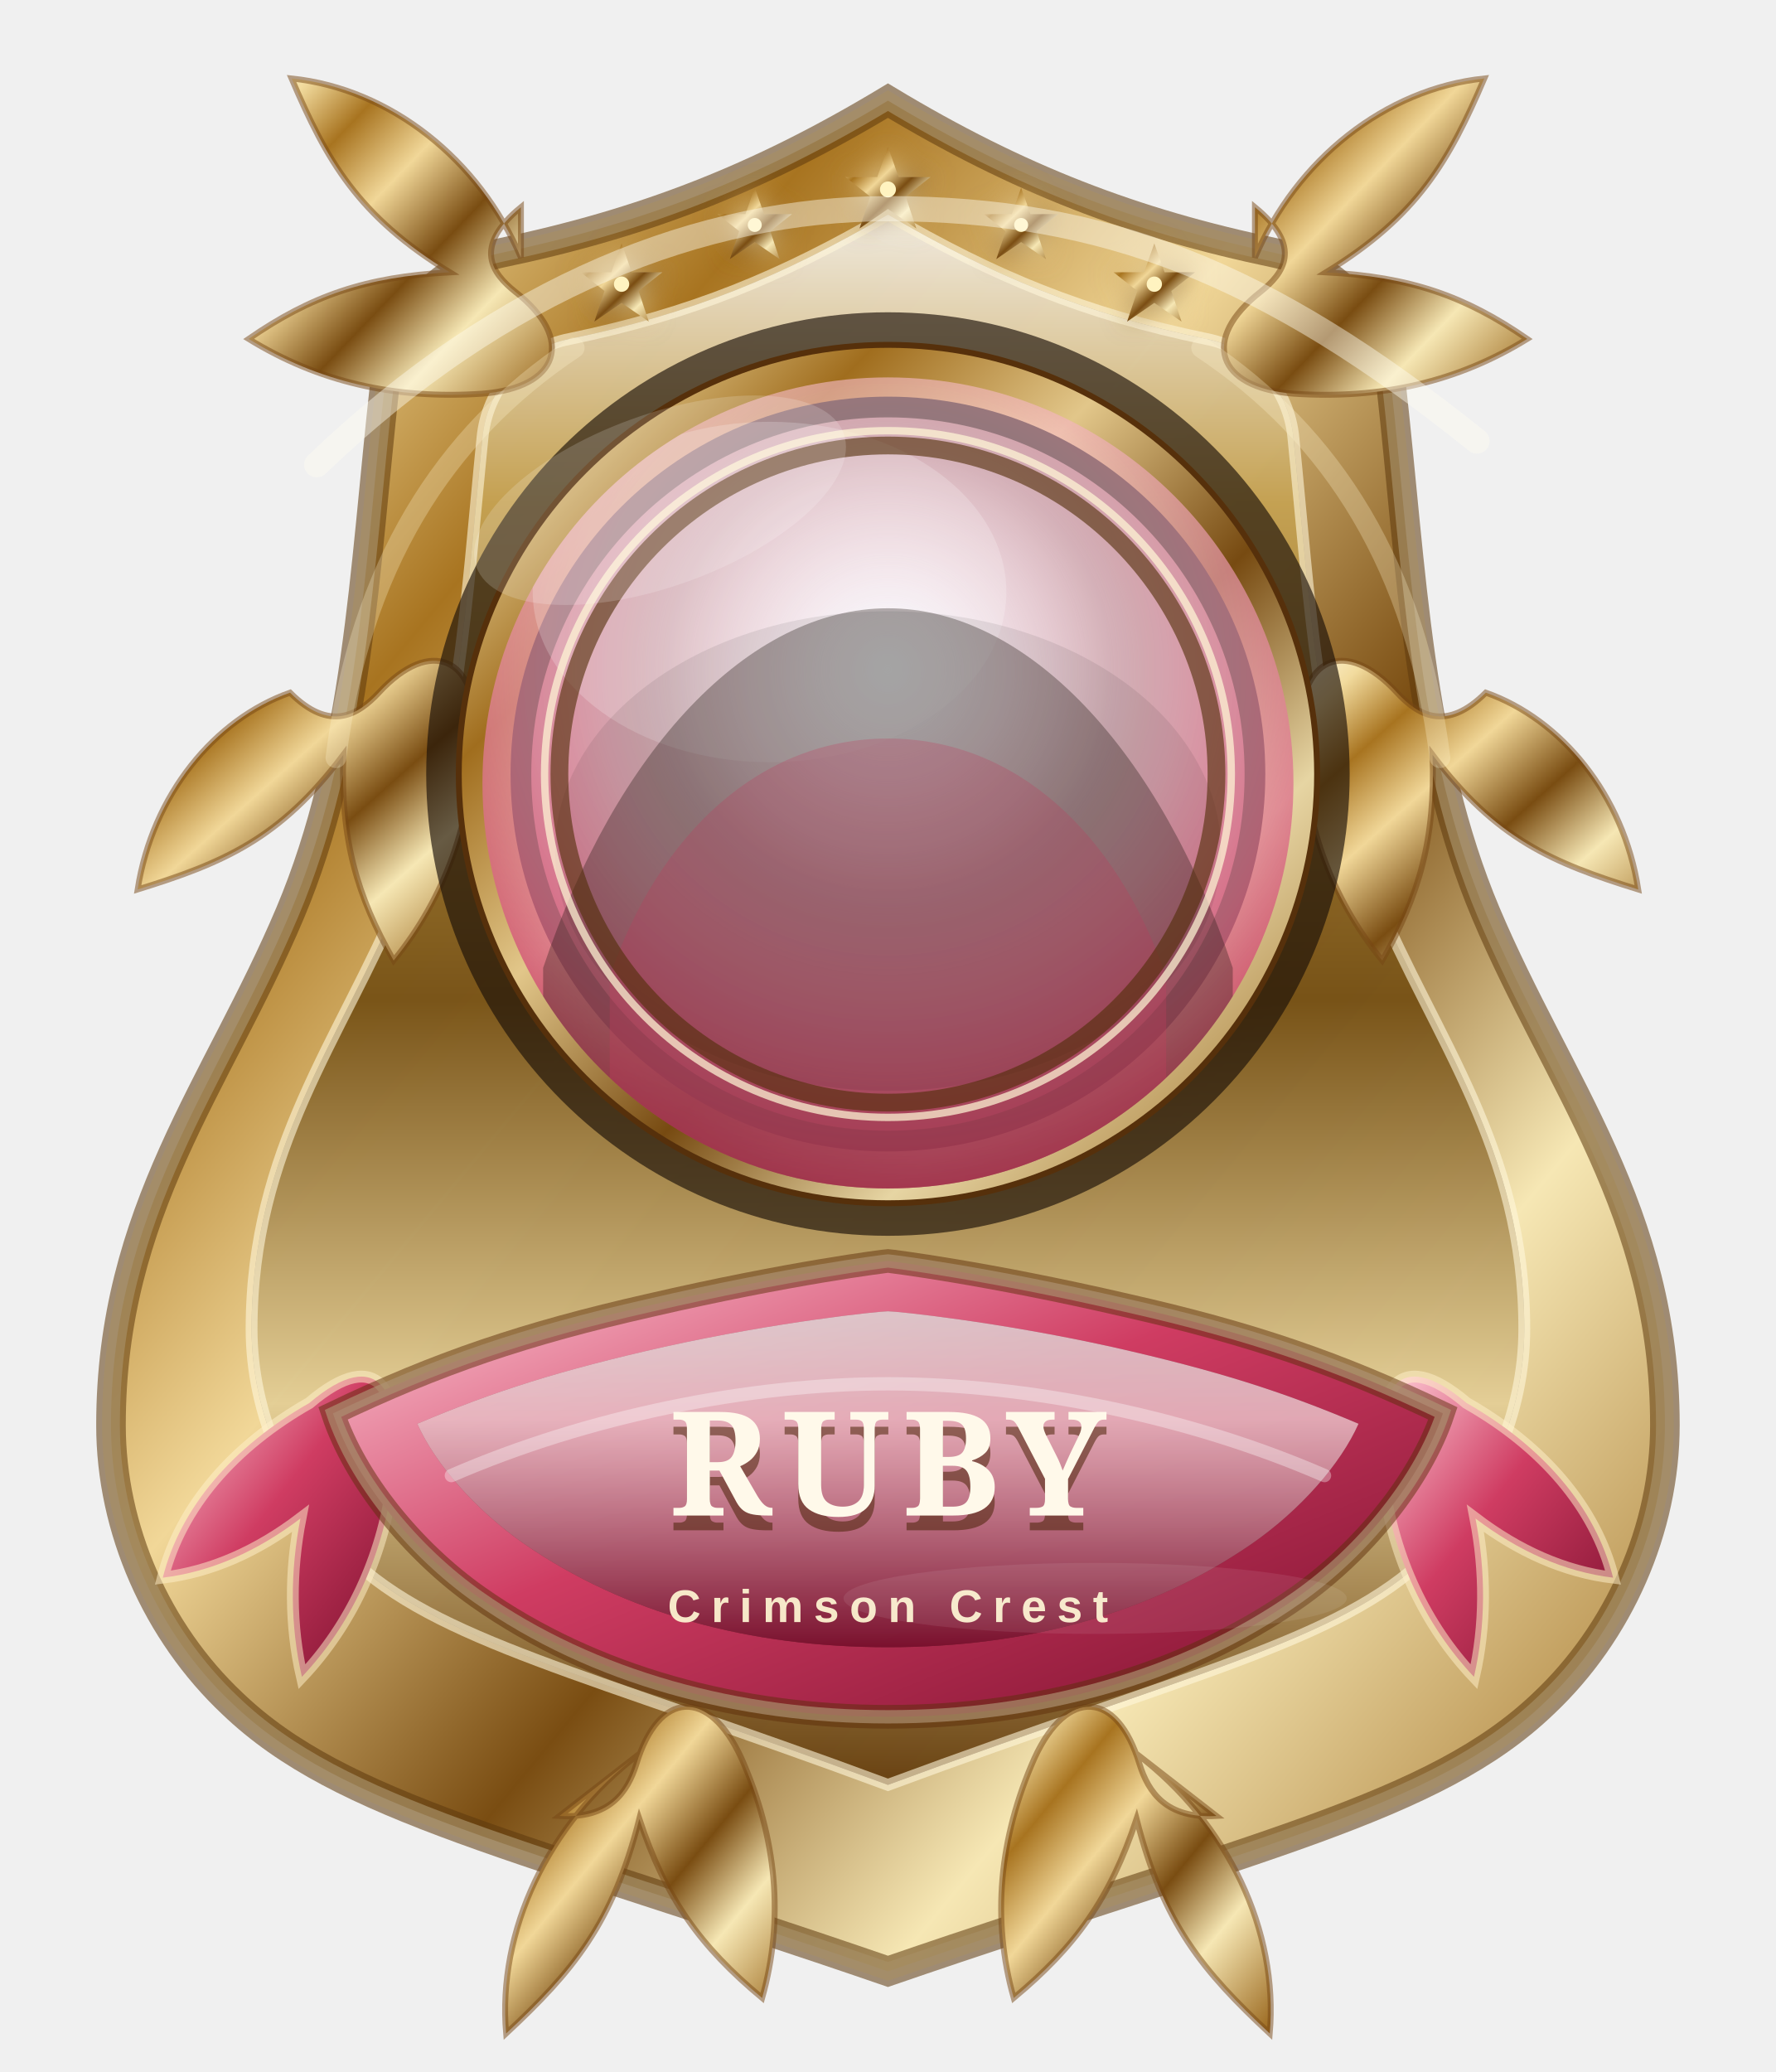
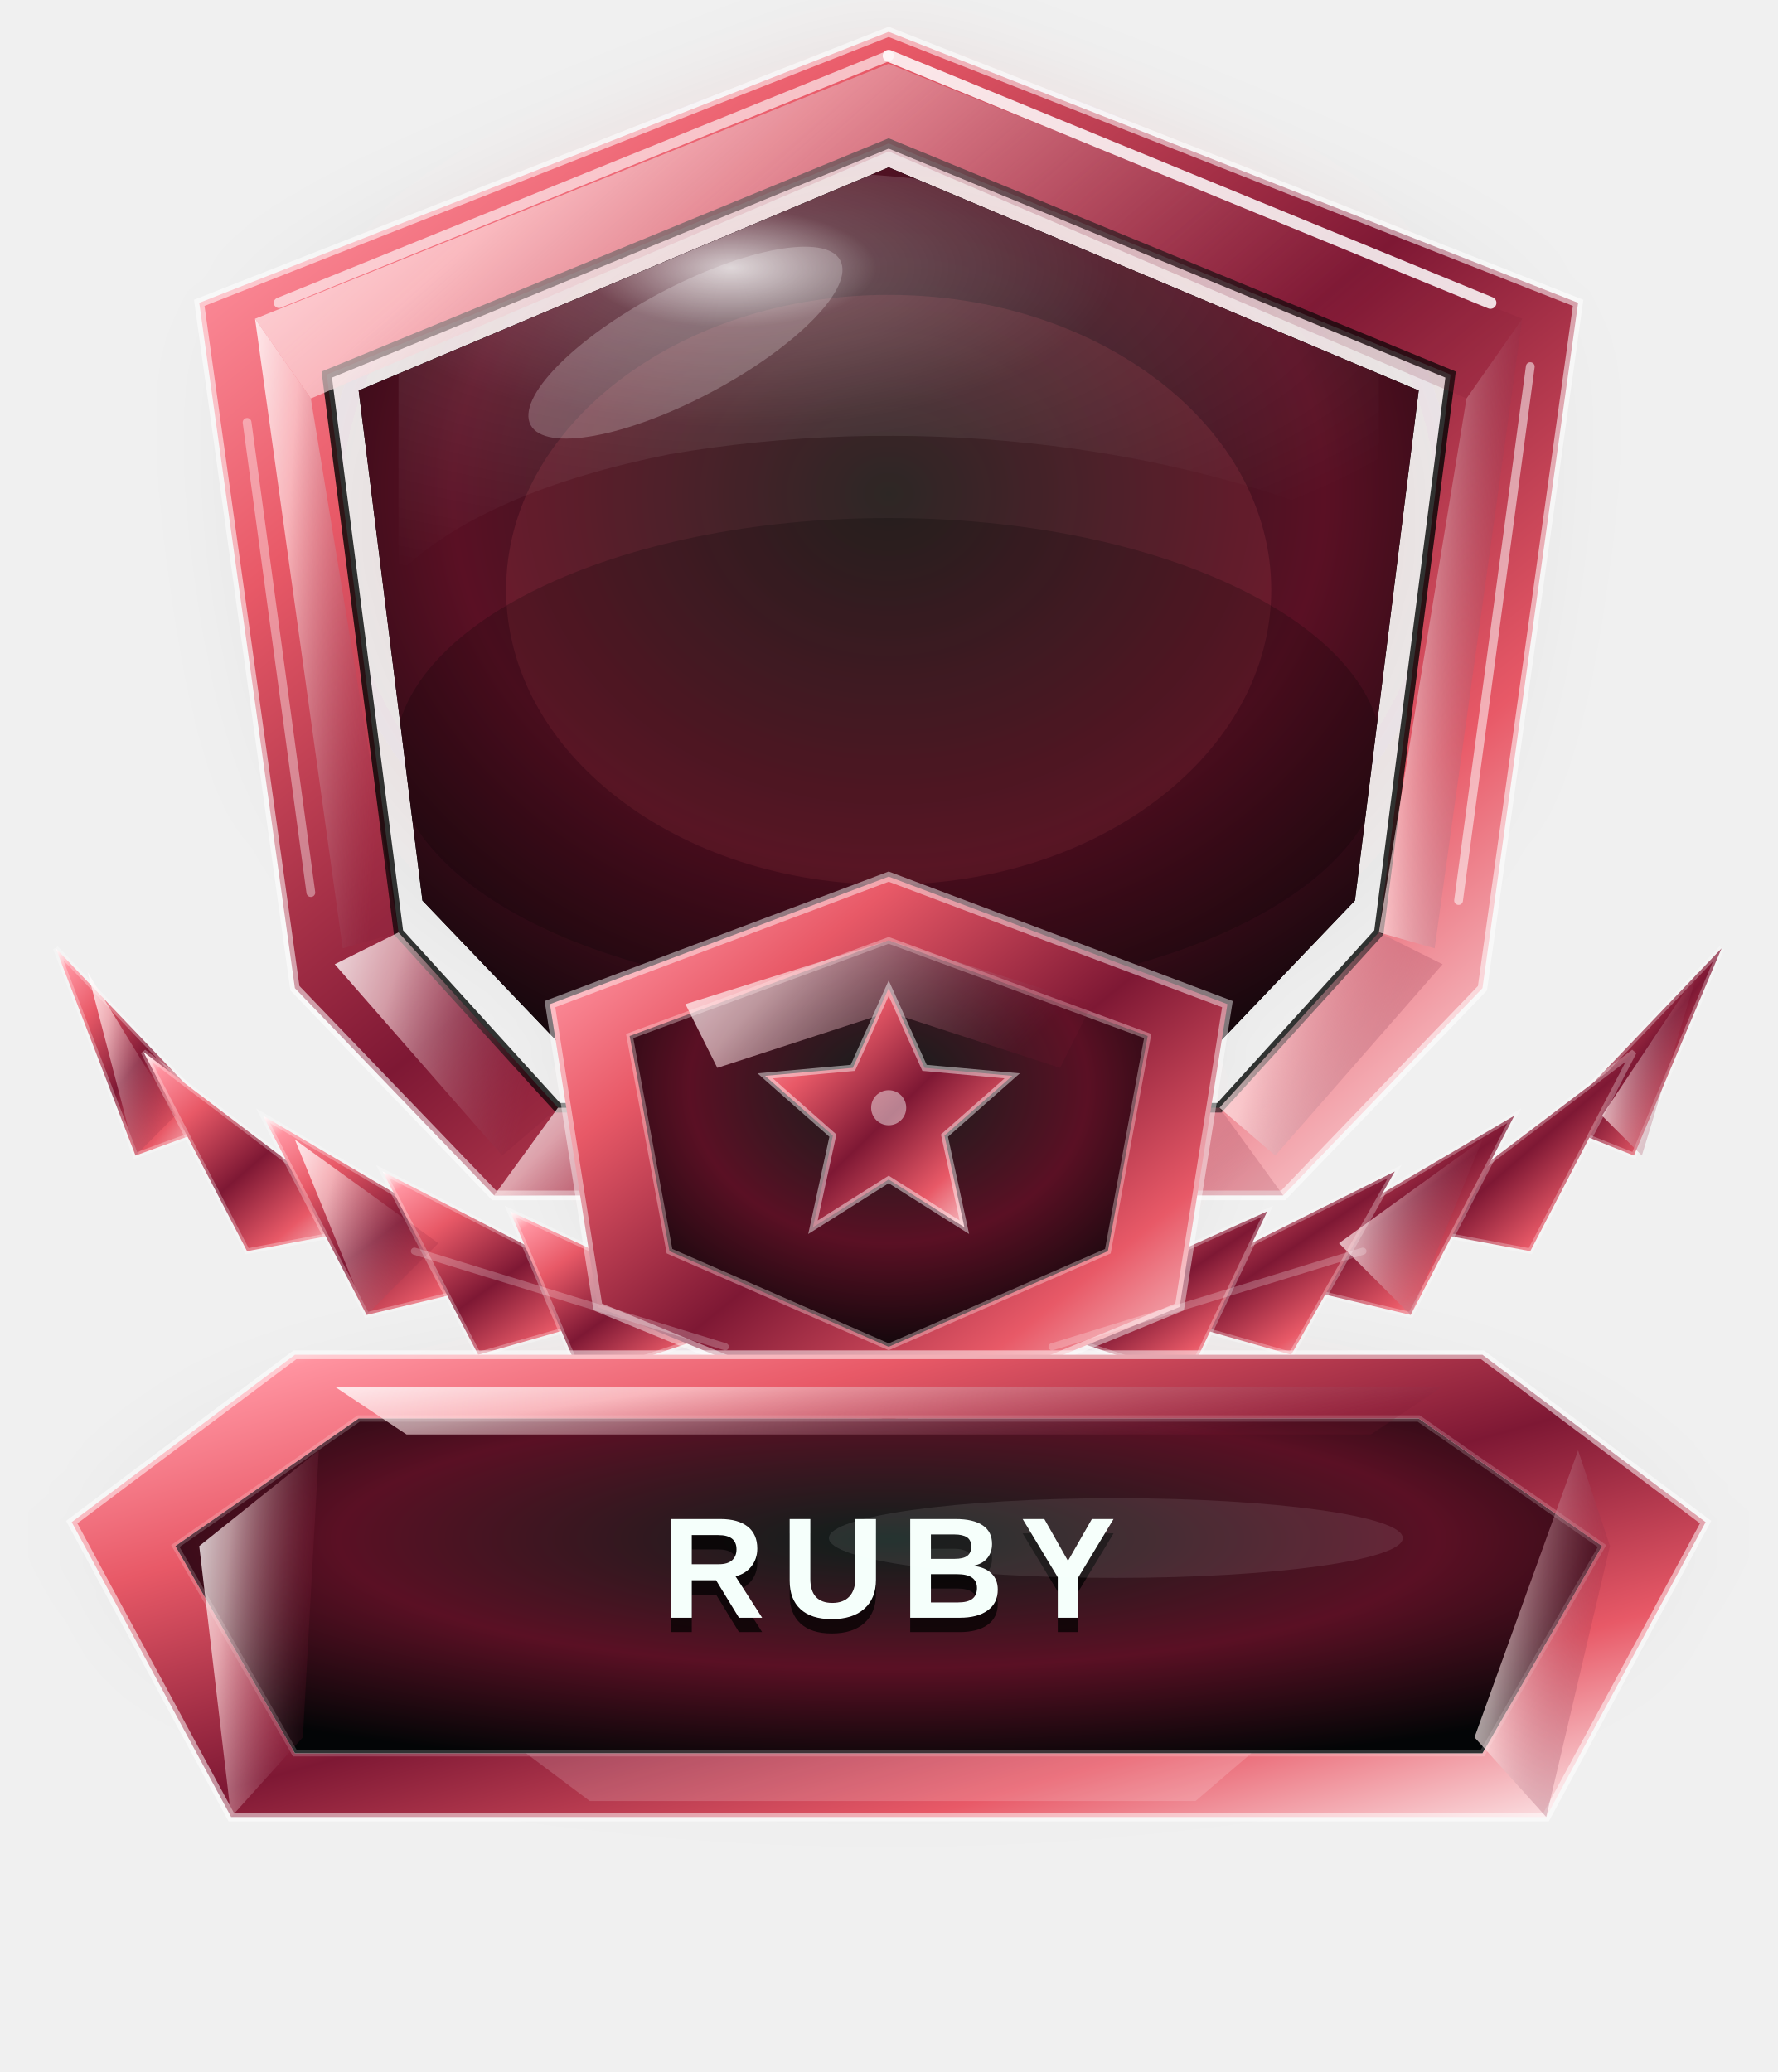
- <svg xmlns="http://www.w3.org/2000/svg" viewBox="0 0 1200 1400" width="1200" height="1400" role="img" aria-labelledby="badge-ruby-title badge-ruby-desc">
+ <svg xmlns="http://www.w3.org/2000/svg" viewBox="0 0 223 260" width="223" height="260" role="img" aria-labelledby="badge-ruby-title badge-ruby-desc">
  <defs>
    <linearGradient id="badge-ruby-outerMetal" x1="0" y1="0" x2="1" y2="1">
-       <stop offset="0" stop-color="#fff7dc" />
-       <stop offset="0.1" stop-color="#f2db9e" />
-       <stop offset="0.24" stop-color="#a87420" />
-       <stop offset="0.4" stop-color="#f1d798" />
-       <stop offset="0.58" stop-color="#7a4d12" />
-       <stop offset="0.75" stop-color="#f6e7b4" />
-       <stop offset="1" stop-color="#98651b" />
+       <stop offset="0" stop-color="#ffffff" />
+       <stop offset="0.08" stop-color="#ff93a0" />
+       <stop offset="0.26" stop-color="#e85967" />
+       <stop offset="0.52" stop-color="#7e1834" />
+       <stop offset="0.76" stop-color="#e85967" />
+       <stop offset="1" stop-color="#ffffff" />
    </linearGradient>
-     <linearGradient id="badge-ruby-innerMetal" x1="0" y1="0" x2="0" y2="1">
-       <stop offset="0" stop-color="#fffaf0" />
-       <stop offset="0.18" stop-color="#d0ab57" />
-       <stop offset="0.5" stop-color="#7c5516" />
-       <stop offset="0.76" stop-color="#f1db9f" />
-       <stop offset="1" stop-color="#6c4310" />
+     <linearGradient id="badge-ruby-edgeMetal" x1="0" y1="0" x2="0" y2="1">
+       <stop offset="0" stop-color="#ffffff" stop-opacity="0.95" />
+       <stop offset="0.22" stop-color="#ff93a0" stop-opacity="0.9" />
+       <stop offset="0.6" stop-color="#e85967" stop-opacity="0.82" />
+       <stop offset="1" stop-color="#7e1834" stop-opacity="1" />
    </linearGradient>
-     <linearGradient id="badge-ruby-accentRibbon" x1="0" y1="0" x2="1" y2="1">
-       <stop offset="0" stop-color="#ffd0da" />
-       <stop offset="0.45" stop-color="#cf3c62" />
-       <stop offset="1" stop-color="#7a0f2d" />
+     <linearGradient id="badge-ruby-facetMetal" x1="0" y1="0" x2="1" y2="0.3">
+       <stop offset="0" stop-color="#ffffff" stop-opacity="0.82" />
+       <stop offset="0.3" stop-color="#ffe7e8" stop-opacity="0.62" />
+       <stop offset="1" stop-color="#7e1834" stop-opacity="0.16" />
    </linearGradient>
-     <linearGradient id="badge-ruby-accentRibbonEdge" x1="0" y1="0" x2="0" y2="1">
-       <stop offset="0" stop-color="#ffffff" stop-opacity="0.75" />
-       <stop offset="0.32" stop-color="#ffd0da" stop-opacity="0.85" />
-       <stop offset="1" stop-color="#7a0f2d" />
-     </linearGradient>
-     <radialGradient id="badge-ruby-photoBackdrop" cx="50%" cy="36%" r="70%">
-       <stop offset="0" stop-color="#f5fbff" />
-       <stop offset="0.45" stop-color="#ffd0da" stop-opacity="0.55" />
-       <stop offset="1" stop-color="#bf234a" />
+     <radialGradient id="badge-ruby-innerPanel" cx="50%" cy="36%" r="70%">
+       <stop offset="0" stop-color="#0f1f1b" />
+       <stop offset="0.55" stop-color="#5a1024" />
+       <stop offset="1" stop-color="#030506" />
    </radialGradient>
-     <radialGradient id="badge-ruby-haloGlow" cx="50%" cy="48%" r="40%">
-       <stop offset="0" stop-color="#ff7c9b" stop-opacity="0.65" />
-       <stop offset="0.7" stop-color="#ff7c9b" stop-opacity="0.18" />
+     <radialGradient id="badge-ruby-photoGlow" cx="50%" cy="42%" r="52%">
+       <stop offset="0" stop-color="#b6294b" stop-opacity="0.32" />
+       <stop offset="0.55" stop-color="#e85967" stop-opacity="0.12" />
+       <stop offset="1" stop-color="#000000" stop-opacity="0" />
+     </radialGradient>
+     <radialGradient id="badge-ruby-glassShine" cx="34%" cy="24%" r="82%">
+       <stop offset="0" stop-color="#ffffff" stop-opacity="0.78" />
+       <stop offset="0.18" stop-color="#ffffff" stop-opacity="0.22" />
+       <stop offset="0.48" stop-color="#ffffff" stop-opacity="0.08" />
      <stop offset="1" stop-color="#ffffff" stop-opacity="0" />
    </radialGradient>
-     <radialGradient id="badge-ruby-glassShine" cx="38%" cy="28%" r="66%">
-       <stop offset="0" stop-color="#ffffff" stop-opacity="0.95" />
-       <stop offset="0.22" stop-color="#ffffff" stop-opacity="0.28" />
-       <stop offset="0.6" stop-color="#ffffff" stop-opacity="0.06" />
-       <stop offset="1" stop-color="#ffffff" stop-opacity="0" />
-     </radialGradient>
-     <filter id="badge-ruby-softGlow" x="-20%" y="-20%" width="140%" height="140%">
-       <feGaussianBlur stdDeviation="24" result="blur" />
-       <feColorMatrix in="blur" type="matrix" values="1 0 0 0 0  0 1 0 0 0  0 0 1 0 0  0 0 0 0.95 0" />
-     </filter>
-     <filter id="badge-ruby-specularGlow" x="-20%" y="-20%" width="140%" height="140%">
-       <feGaussianBlur stdDeviation="9" result="blur" />
-       <feMerge>
-         <feMergeNode in="blur" />
-         <feMergeNode in="SourceGraphic" />
-       </feMerge>
+     <filter id="badge-ruby-softGlow" x="-30%" y="-30%" width="160%" height="160%">
+       <feGaussianBlur stdDeviation="6" />
    </filter>
    <clipPath id="badge-ruby-photoClip">
-       <path id="badge-ruby-photo-shape" d="M600 255c151.2 0 274 122.8 274 274S751.2 803 600 803 326 680.2 326 529 448.8 255 600 255Z" />
+       <path d="M111.5 21 L178 49 L170 113 L148 136 L128 136 L121 118 L102 118 L95 136 L75 136 L53 113 L45 49 Z" />
    </clipPath>
-     <path id="badge-ruby-outerShield" d="M600 68c88 53 166 83 262 103 42 9 74 46 78 89 14 126 18 248 64 357 49 116 121 201 121 346 0 70-31 140-82 188-74 71-193 95-443 181C350 1246 231 1222 157 1151c-51-48-82-118-82-188 0-145 72-230 121-346 46-109 50-231 64-357 4-43 36-80 78-89 96-20 174-50 262-103Z" />
-     <path id="badge-ruby-innerShield" d="M600 145c72 42 133 67 215 84 32 6 56 34 59 67 11 109 16 216 55 309 41 98 101 171 101 293 0 57-25 114-66 154-59 57-159 78-364 154-205-76-305-97-364-154-41-40-66-97-66-154 0-122 60-195 101-293 39-93 44-200 55-309 3-33 27-61 59-67 82-17 143-42 215-84Z" />
-     <path id="badge-ruby-ribbonShape" d="M225 955c71-34 130-54 214-73 95-22 160-30 161-30 1 0 66 8 161 30 84 19 143 39 214 73-15 45-54 93-98 124-78 55-177 81-277 81s-199-26-277-81c-44-31-83-79-98-124Z" />
-     <path id="badge-ruby-ribbonInner" d="M282 962c52-22 96-36 167-52 77-17 145-24 151-24s74 7 151 24c71 16 115 30 167 52-12 27-39 58-72 81-68 47-152 70-246 70s-178-23-246-70c-33-23-60-54-72-81Z" />
-     <path id="badge-ruby-scrollWingLeft" d="M209 948c-51 29-87 70-99 118 33-4 64-18 93-40-7 36-7 72 1 107 33-35 54-80 61-130 9-64-9-95-56-55Z" />
-     <path id="badge-ruby-scrollWingRight" d="M991 948c51 29 87 70 99 118-33-4-64-18-93-40 7 36 7 72-1 107-33-35-54-80-61-130-9-64 9-95 56-55Z" />
-     <g id="badge-ruby-starCluster">
-       <path d="M0-24 6-7 24-7 10 4 16 22 0 11-16 22-10 4-24-7-6-7Z" />
-       <circle cy="0" r="4.5" fill="#fff3c0" />
-     </g>
+     <path id="badge-ruby-frameOuter" d="M111.5 4 L198 38 L186 124 L161 150 L134 150 L128 131 L95 131 L89 150 L62 150 L37 124 L25 38 Z" />
+     <path id="badge-ruby-frameInner" d="M111.5 18 L182 47 L173 117 L153 139 L127 139 L121 121 L102 121 L96 139 L70 139 L50 117 L41 47 Z" />
+     <path id="badge-ruby-nameplateOuter" d="M37 170 L186 170 L214 191 L194 228 L29 228 L9 191 Z" />
+     <path id="badge-ruby-nameplateInner" d="M45 178 L178 178 L201 194 L186 220 L37 220 L22 194 Z" />
+     <path id="badge-ruby-crestOuter" d="M111.5 110 L154 126 L148 164 L111.5 179 L75 164 L69 126 Z" />
+     <path id="badge-ruby-crestInner" d="M111.5 118 L144 130 L139 157 L111.5 169 L84 157 L79 130 Z" />
+     <path id="badge-ruby-star" d="M111.5 124 L116 134 L127 135 L118.5 142.5 L121 154 L111.5 148 L102 154 L104.5 142.5 L96 135 L107 134 Z" />
+     <path id="badge-ruby-leafLeftA" d="M7 119 L28 141 L17 145 Z" />
+     <path id="badge-ruby-leafLeftB" d="M18 132 L47 154 L31 157 Z" />
+     <path id="badge-ruby-leafLeftC" d="M33 140 L67 160 L46 165 Z" />
+     <path id="badge-ruby-leafLeftD" d="M48 147 L81 164 L60 170 Z" />
+     <path id="badge-ruby-leafLeftE" d="M64 152 L94 166 L73 173 Z" />
+     <path id="badge-ruby-leafRightA" d="M216 119 L205 145 L195 141 Z" />
+     <path id="badge-ruby-leafRightB" d="M205 132 L192 157 L176 154 Z" />
+     <path id="badge-ruby-leafRightC" d="M190 140 L177 165 L156 160 Z" />
+     <path id="badge-ruby-leafRightD" d="M175 147 L162 170 L141 164 Z" />
+     <path id="badge-ruby-leafRightE" d="M159 152 L149 173 L128 166 Z" />
  </defs>
-   <g id="glow">
-     <path d="M600 116c56 35 124 61 214 80 35 7 60 36 63 71 10 111 17 224 58 322 43 104 104 177 104 300 0 64-27 121-72 164-68 65-181 91-367 160-186-69-299-95-367-160-45-43-72-100-72-164 0-123 61-196 104-300 41-98 48-211 58-322 3-35 28-64 63-71 90-19 158-45 214-80Z" fill="url(#badge-ruby-haloGlow)" filter="url(#badge-ruby-softGlow)" />
+   <g id="badge-ruby-glowGroup" filter="url(#badge-ruby-softGlow)">
+     <use href="#badge-ruby-frameOuter" fill="url(#badge-ruby-photoGlow)" />
+     <use href="#badge-ruby-nameplateOuter" fill="url(#badge-ruby-photoGlow)" />
+     <use href="#badge-ruby-crestOuter" fill="url(#badge-ruby-photoGlow)" />
  </g>
-   <g id="frame">
-     <use href="#badge-ruby-outerShield" fill="url(#badge-ruby-outerMetal)" />
-     <use href="#badge-ruby-outerShield" fill="none" stroke="#fff7cf" stroke-width="12" stroke-opacity="0.7" />
-     <use href="#badge-ruby-outerShield" fill="none" stroke="#5e390e" stroke-width="20" stroke-opacity="0.55" />
-     <use href="#badge-ruby-innerShield" fill="#20140b" fill-opacity="0.62" />
-     <use href="#badge-ruby-innerShield" fill="url(#badge-ruby-innerMetal)" fill-opacity="0.9" />
-     <use href="#badge-ruby-innerShield" fill="none" stroke="#fff6da" stroke-width="8" stroke-opacity="0.6" />
-     <g id="ornaments" fill="url(#badge-ruby-outerMetal)" stroke="#774715" stroke-opacity="0.5" stroke-width="4">
-       <path d="M196 468c-51 18-93 69-103 133 58-18 96-34 139-91-2 57 9 95 34 139 35-43 53-94 55-153 2-52-30-66-65-28-14 15-33 27-60 0Z" />
-       <path d="M1004 468c51 18 93 69 103 133-58-18-96-34-139-91 2 57-9 95-34 139-35-43-53-94-55-153-2-52 30-66 65-28 14 15 33 27 60 0Z" />
-       <path d="M352 174c-28-66-88-114-155-121 24 56 45 93 107 131-57 3-94 16-136 45 47 29 99 41 158 37 52-4 63-37 22-69-15-12-29-30 4-57Z" />
-       <path d="M848 174c28-66 88-114 155-121-24 56-45 93-107 131 57 3 94 16 136 45-47 29-99 41-158 37-52-4-63-37-22-69 15-12 29-30-4-57Z" />
-       <path d="M432 1185c-62 47-96 120-90 189 45-42 72-74 90-145 18 54 41 86 83 121 15-53 10-108-14-162-22-48-56-46-71 4-6 19-18 37-52 35Z" />
-       <path d="M768 1185c62 47 96 120 90 189-45-42-72-74-90-145-18 54-41 86-83 121-15-53-10-108 14-162 22-48 56-46 71 4 6 19 18 37 52 35Z" />
-     </g>
-     <path d="M600 211c172 0 312 140 312 312S772 835 600 835 288 695 288 523 428 211 600 211Z" fill="#1b1008" fill-opacity="0.65" />
-     <path d="M600 231c161 0 292 131 292 292S761 815 600 815 308 684 308 523 439 231 600 231Z" fill="#56300b" />
-     <path d="M600 235c159 0 288 129 288 288S759 811 600 811 312 682 312 523 441 235 600 235Z" fill="url(#badge-ruby-outerMetal)" fill-opacity="0.9" />
-     <path d="M600 268c141 0 255 114 255 255S741 778 600 778 345 664 345 523 459 268 600 268Z" fill="#110c08" />
-     <path d="M600 282c133 0 241 108 241 241S733 764 600 764 359 656 359 523 467 282 600 282Z" fill="url(#badge-ruby-photoBackdrop)" />
-   </g>
-   <g id="inset-photo-area">
-     <image id="badge-ruby-portrait-image" href="" x="326" y="255" width="548" height="548" preserveAspectRatio="xMidYMid slice" clip-path="url(#badge-ruby-photoClip)" />
+   <g id="badge-ruby-photoAreaGroup">
+     <image id="badge-ruby-portraitImage" href="" x="40" y="18" width="143" height="122" preserveAspectRatio="xMidYMid slice" clip-path="url(#badge-ruby-photoClip)" />
    <g clip-path="url(#badge-ruby-photoClip)">
-       <rect x="326" y="255" width="548" height="548" fill="url(#badge-ruby-photoBackdrop)" />
-       <ellipse cx="520" cy="400" rx="160" ry="115" fill="#ffffff" fill-opacity="0.2" />
-       <path d="M367 654c49-147 139-243 233-243s184 96 233 243v149H367Z" fill="#1f140d" fill-opacity="0.32" />
-       <path d="M412 660c33-97 102-161 188-161s155 64 188 161v143H412Z" fill="#cf3c62" fill-opacity="0.26" />
-       <path d="M352 292c71-38 153-57 248-57 120 0 214 30 283 89v-89H352Z" fill="url(#badge-ruby-glassShine)" />
-       <ellipse cx="600" cy="575" rx="225" ry="162" fill="#000000" fill-opacity="0.08" />
-     </g>
-     <path d="M600 291c128 0 232 104 232 232S728 755 600 755 368 651 368 523 472 291 600 291Z" fill="none" stroke="#fff7d6" stroke-width="5" stroke-opacity="0.72" />
-     <path d="M600 301c122 0 222 100 222 222S722 745 600 745 378 645 378 523 478 301 600 301Z" fill="none" stroke="#512d08" stroke-width="12" stroke-opacity="0.6" />
-   </g>
-   <g id="stars" fill="url(#badge-ruby-outerMetal)" filter="url(#badge-ruby-specularGlow)">
-     <g transform="translate(420 192) scale(1.15)">
-       <use href="#badge-ruby-starCluster" />
-     </g>
-     <g transform="translate(510 152) scale(1.05)">
-       <use href="#badge-ruby-starCluster" />
-     </g>
-     <g transform="translate(600 128) scale(1.2)">
-       <use href="#badge-ruby-starCluster" />
-     </g>
-     <g transform="translate(690 152) scale(1.05)">
-       <use href="#badge-ruby-starCluster" />
-     </g>
-     <g transform="translate(780 192) scale(1.15)">
-       <use href="#badge-ruby-starCluster" />
+       <rect x="40" y="18" width="143" height="122" fill="#000000" />
+       <rect x="40" y="18" width="143" height="122" fill="url(#badge-ruby-innerPanel)" />
+       <ellipse cx="111.5" cy="74" rx="48" ry="37" fill="#e85967" fill-opacity="0.14" />
+       <ellipse cx="111.5" cy="95" rx="62" ry="30" fill="#000000" fill-opacity="0.2" />
+       <path d="M50 31 C78 18 117 17 173 36 L173 67 C146 55 113 52 84 57 C69 60 57 65 50 72 Z" fill="url(#badge-ruby-glassShine)" />
    </g>
  </g>
-   <g id="ribbon">
-     <use href="#badge-ruby-scrollWingLeft" fill="url(#badge-ruby-accentRibbon)" />
-     <use href="#badge-ruby-scrollWingLeft" fill="none" stroke="#fff0cb" stroke-width="8" stroke-opacity="0.52" />
-     <use href="#badge-ruby-scrollWingRight" fill="url(#badge-ruby-accentRibbon)" />
-     <use href="#badge-ruby-scrollWingRight" fill="none" stroke="#fff0cb" stroke-width="8" stroke-opacity="0.52" />
-     <use href="#badge-ruby-ribbonShape" fill="url(#badge-ruby-accentRibbon)" />
-     <use href="#badge-ruby-ribbonShape" fill="none" stroke="#fff7db" stroke-width="9" stroke-opacity="0.66" />
-     <use href="#badge-ruby-ribbonShape" fill="none" stroke="#5e2f0a" stroke-width="16" stroke-opacity="0.5" />
-     <use href="#badge-ruby-ribbonInner" fill="#2c160a" fill-opacity="0.4" />
-     <use href="#badge-ruby-ribbonInner" fill="url(#badge-ruby-accentRibbonEdge)" fill-opacity="0.9" />
-     <path d="M305 997c92-40 201-62 295-62s203 22 295 62" fill="none" stroke="#ffffff" stroke-opacity="0.34" stroke-width="9" stroke-linecap="round" />
+   <g id="badge-ruby-frameGroup">
+     <path d="M111.5 4 L198 38 L186 124 L161 150 L134 150 L128 131 L95 131 L89 150 L62 150 L37 124 L25 38 Z M111.5 18 L182 47 L173 117 L153 139 L127 139 L121 121 L102 121 L96 139 L70 139 L50 117 L41 47 Z" fill="url(#badge-ruby-outerMetal)" fill-rule="evenodd" />
+     <use href="#badge-ruby-frameOuter" fill="none" stroke="#ffffff" stroke-opacity="0.55" stroke-width="1.2" />
+     <use href="#badge-ruby-frameInner" fill="none" stroke="#020403" stroke-opacity="0.8" stroke-width="1.2" />
+     <path d="M111.5 8 L191 40 L184 50 L111.5 19 L39 50 L32 40 Z" fill="url(#badge-ruby-facetMetal)" />
+     <path d="M184 50 L191 40 L180 119 L173 117 Z" fill="url(#badge-ruby-facetMetal)" />
+     <path d="M39 50 L32 40 L43 119 L50 117 Z" fill="url(#badge-ruby-facetMetal)" />
+     <path d="M173 117 L181 121 L160 145 L153 139 Z" fill="url(#badge-ruby-facetMetal)" />
+     <path d="M50 117 L42 121 L63 145 L70 139 Z" fill="url(#badge-ruby-facetMetal)" />
+     <path d="M96 139 L89 150 L62 150 L70 139 Z" fill="url(#badge-ruby-facetMetal)" />
+     <path d="M127 139 L134 150 L161 150 L153 139 Z" fill="url(#badge-ruby-facetMetal)" />
  </g>
-   <g id="label-text">
-     <text id="badge-ruby-badge-label-shadow" x="600" y="1024" text-anchor="middle" font-family="'Cinzel Decorative', 'Trajan Pro', 'Georgia', serif" font-size="98" font-weight="700" letter-spacing="8" fill="#4c2308" fill-opacity="0.55" transform="translate(0 10)">RUBY</text>
-     <text id="badge-ruby-badge-label" x="600" y="1024" text-anchor="middle" font-family="'Cinzel Decorative', 'Trajan Pro', 'Georgia', serif" font-size="98" font-weight="700" letter-spacing="8" fill="#fff9ea">RUBY</text>
-     <text id="badge-ruby-badge-subtitle" x="600" y="1096" text-anchor="middle" font-family="'Montserrat', 'Arial', sans-serif" font-size="31" font-weight="600" letter-spacing="7" fill="#fff7d4" fill-opacity="0.92">Crimson Crest</text>
+   <g id="badge-ruby-laurelsGroup">
+     <g fill="url(#badge-ruby-outerMetal)" stroke="#ffffff" stroke-opacity="0.28" stroke-width="0.7">
+       <use href="#badge-ruby-leafLeftA" />
+       <use href="#badge-ruby-leafLeftB" />
+       <use href="#badge-ruby-leafLeftC" />
+       <use href="#badge-ruby-leafLeftD" />
+       <use href="#badge-ruby-leafLeftE" />
+       <use href="#badge-ruby-leafRightA" />
+       <use href="#badge-ruby-leafRightB" />
+       <use href="#badge-ruby-leafRightC" />
+       <use href="#badge-ruby-leafRightD" />
+       <use href="#badge-ruby-leafRightE" />
+     </g>
+     <g fill="url(#badge-ruby-facetMetal)">
+       <path d="M11 122 L22 140 L17 145 Z" />
+       <path d="M213 122 L206 145 L201 140 Z" />
+       <path d="M37 143 L55 156 L46 165 Z" />
+       <path d="M186 143 L177 165 L168 156 Z" />
+     </g>
  </g>
-   <g id="highlights" pointer-events="none">
-     <path d="M214 314c126-121 261-173 386-173 146 0 256 43 398 157" fill="none" stroke="#fffdf3" stroke-opacity="0.43" stroke-width="17" stroke-linecap="round" />
-     <path d="M227 512c16-128 72-218 161-277" fill="none" stroke="#fff3cf" stroke-opacity="0.28" stroke-width="14" stroke-linecap="round" />
-     <path d="M973 512c-16-128-72-218-161-277" fill="none" stroke="#fff3cf" stroke-opacity="0.28" stroke-width="14" stroke-linecap="round" />
-     <ellipse cx="446" cy="338" rx="132" ry="58" transform="rotate(-20 446 338)" fill="#ffffff" fill-opacity="0.17" />
-     <ellipse cx="740" cy="1080" rx="170" ry="24" fill="#ffffff" fill-opacity="0.08" />
+   <g id="badge-ruby-crestGroup">
+     <path d="M111.5 110 L154 126 L148 164 L111.5 179 L75 164 L69 126 Z" fill="url(#badge-ruby-outerMetal)" />
+     <use href="#badge-ruby-crestOuter" fill="none" stroke="#ffffff" stroke-opacity="0.45" stroke-width="1.2" />
+     <use href="#badge-ruby-crestInner" fill="url(#badge-ruby-innerPanel)" />
+     <use href="#badge-ruby-crestInner" fill="none" stroke="#ffe7e8" stroke-opacity="0.35" stroke-width="0.8" />
+     <path d="M86 126 L111.5 118 L137 126 L133 134 L111.5 127 L90 134 Z" fill="url(#badge-ruby-facetMetal)" />
+     <use href="#badge-ruby-star" fill="url(#badge-ruby-outerMetal)" />
+     <use href="#badge-ruby-star" fill="none" stroke="#ffffff" stroke-opacity="0.45" stroke-width="0.8" />
+     <circle cx="111.5" cy="139" r="2.2" fill="#ffffff" fill-opacity="0.45" />
+   </g>
+   <g id="badge-ruby-nameplateGroup">
+     <path d="M37 170 L186 170 L214 191 L194 228 L29 228 L9 191 Z M45 178 L178 178 L201 194 L186 220 L37 220 L22 194 Z" fill="url(#badge-ruby-outerMetal)" fill-rule="evenodd" />
+     <use href="#badge-ruby-nameplateOuter" fill="none" stroke="#ffffff" stroke-opacity="0.52" stroke-width="1.1" />
+     <use href="#badge-ruby-nameplateInner" fill="url(#badge-ruby-innerPanel)" />
+     <use href="#badge-ruby-nameplateInner" fill="none" stroke="#ffffff" stroke-opacity="0.18" stroke-width="0.8" />
+     <path d="M42 174 L181 174 L172 180 L51 180 Z" fill="url(#badge-ruby-facetMetal)" />
+     <path d="M25 194 L40 182 L38 218 L29 228 Z" fill="url(#badge-ruby-facetMetal)" />
+     <path d="M198 182 L202 194 L194 228 L185 218 Z" fill="url(#badge-ruby-facetMetal)" />
+     <path d="M111.5 220 L157 220 L150 226 L74 226 L66 220 Z" fill="#ffffff" fill-opacity="0.16" />
+   </g>
+   <g id="badge-ruby-labelGroup">
+     <text id="badge-ruby-labelShadow" x="111.5" y="203" text-anchor="middle" font-family="'Orbitron', 'Montserrat', 'Arial', sans-serif" font-size="18" font-weight="700" letter-spacing="2" fill="#000000" fill-opacity="0.72" transform="translate(0 1.8)">RUBY</text>
+     <text id="badge-ruby-labelText" x="111.5" y="203" text-anchor="middle" font-family="'Orbitron', 'Montserrat', 'Arial', sans-serif" font-size="18" font-weight="700" letter-spacing="2" fill="#f5fffb">RUBY</text>
+   </g>
+   <g id="badge-ruby-highlightsGroup" pointer-events="none">
+     <path d="M111.5 7 L187 38" stroke="#ffffff" stroke-opacity="0.85" stroke-width="1.5" stroke-linecap="round" />
+     <path d="M111.5 7 L35 38" stroke="#ffffff" stroke-opacity="0.62" stroke-width="1.3" stroke-linecap="round" />
+     <path d="M31 53 L39 112" stroke="#ffffff" stroke-opacity="0.38" stroke-width="1.1" stroke-linecap="round" />
+     <path d="M192 46 L183 113" stroke="#ffffff" stroke-opacity="0.52" stroke-width="1.1" stroke-linecap="round" />
+     <path d="M52 157 L91 169" stroke="#ffffff" stroke-opacity="0.23" stroke-width="0.9" stroke-linecap="round" />
+     <path d="M171 157 L132 169" stroke="#ffffff" stroke-opacity="0.23" stroke-width="0.9" stroke-linecap="round" />
+     <ellipse cx="86" cy="43" rx="22" ry="7" transform="rotate(-28 86 43)" fill="#ffffff" fill-opacity="0.22" />
+     <ellipse cx="140" cy="193" rx="36" ry="5" fill="#ffffff" fill-opacity="0.09" />
  </g>
</svg>
